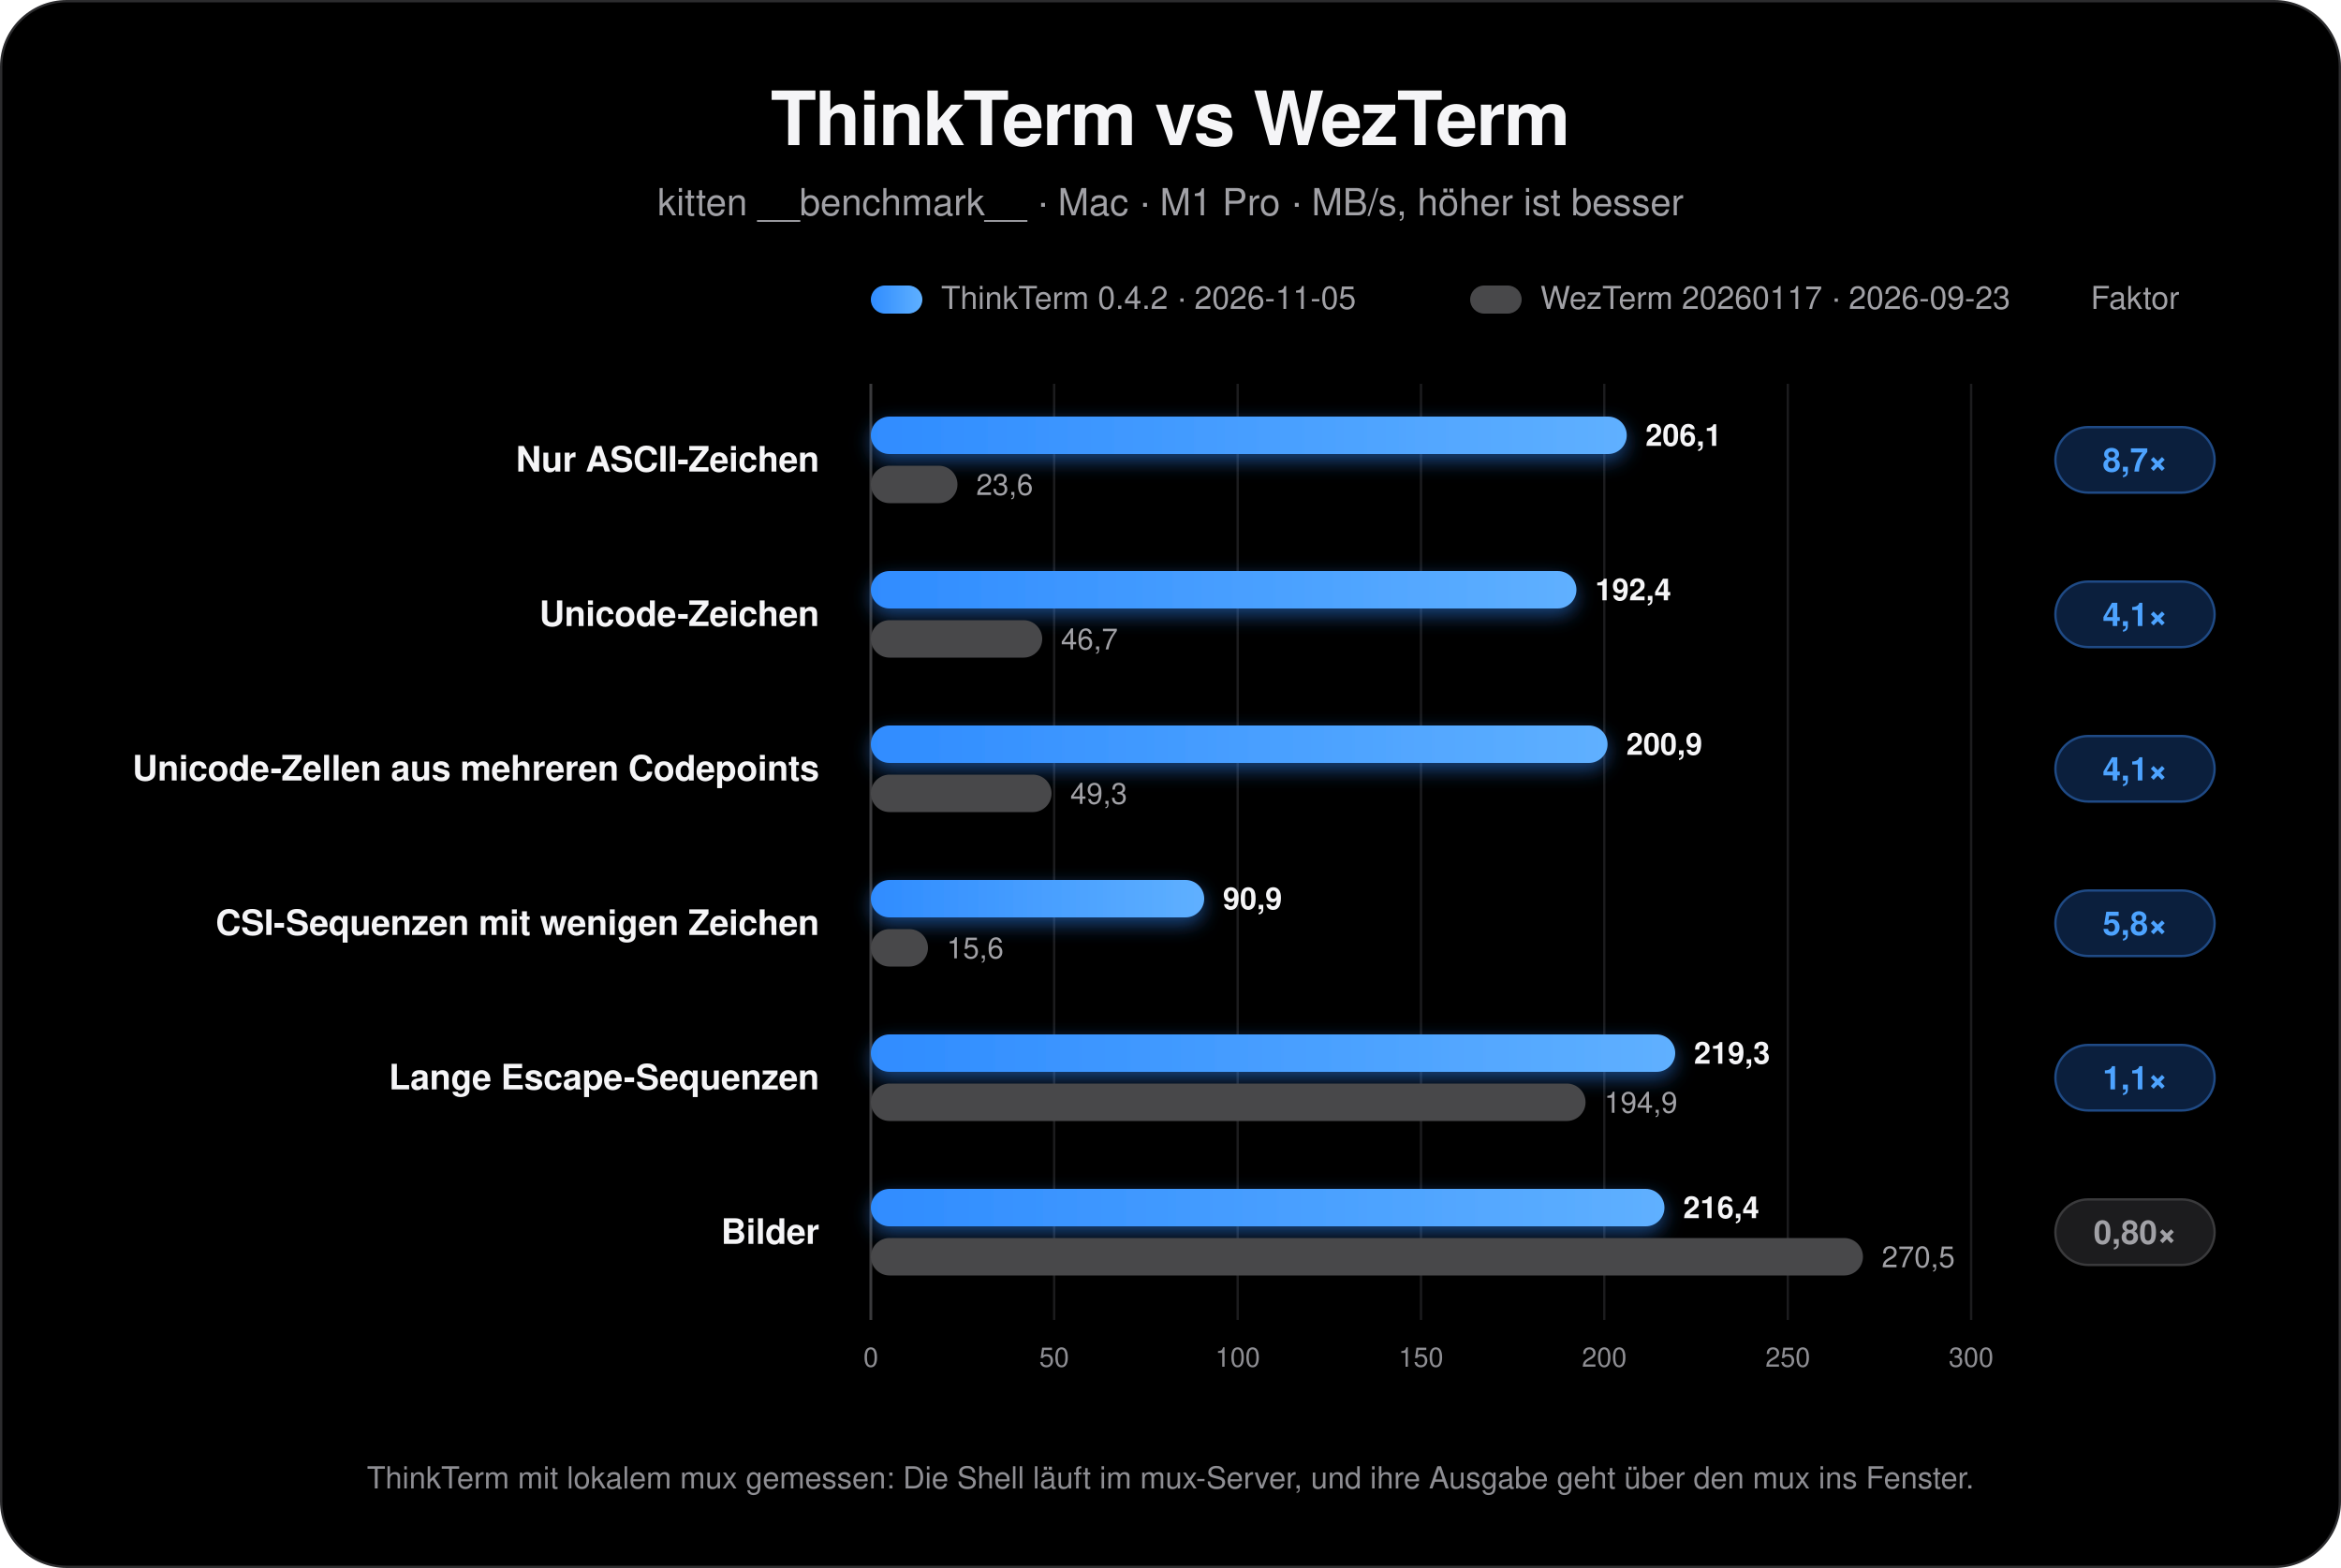
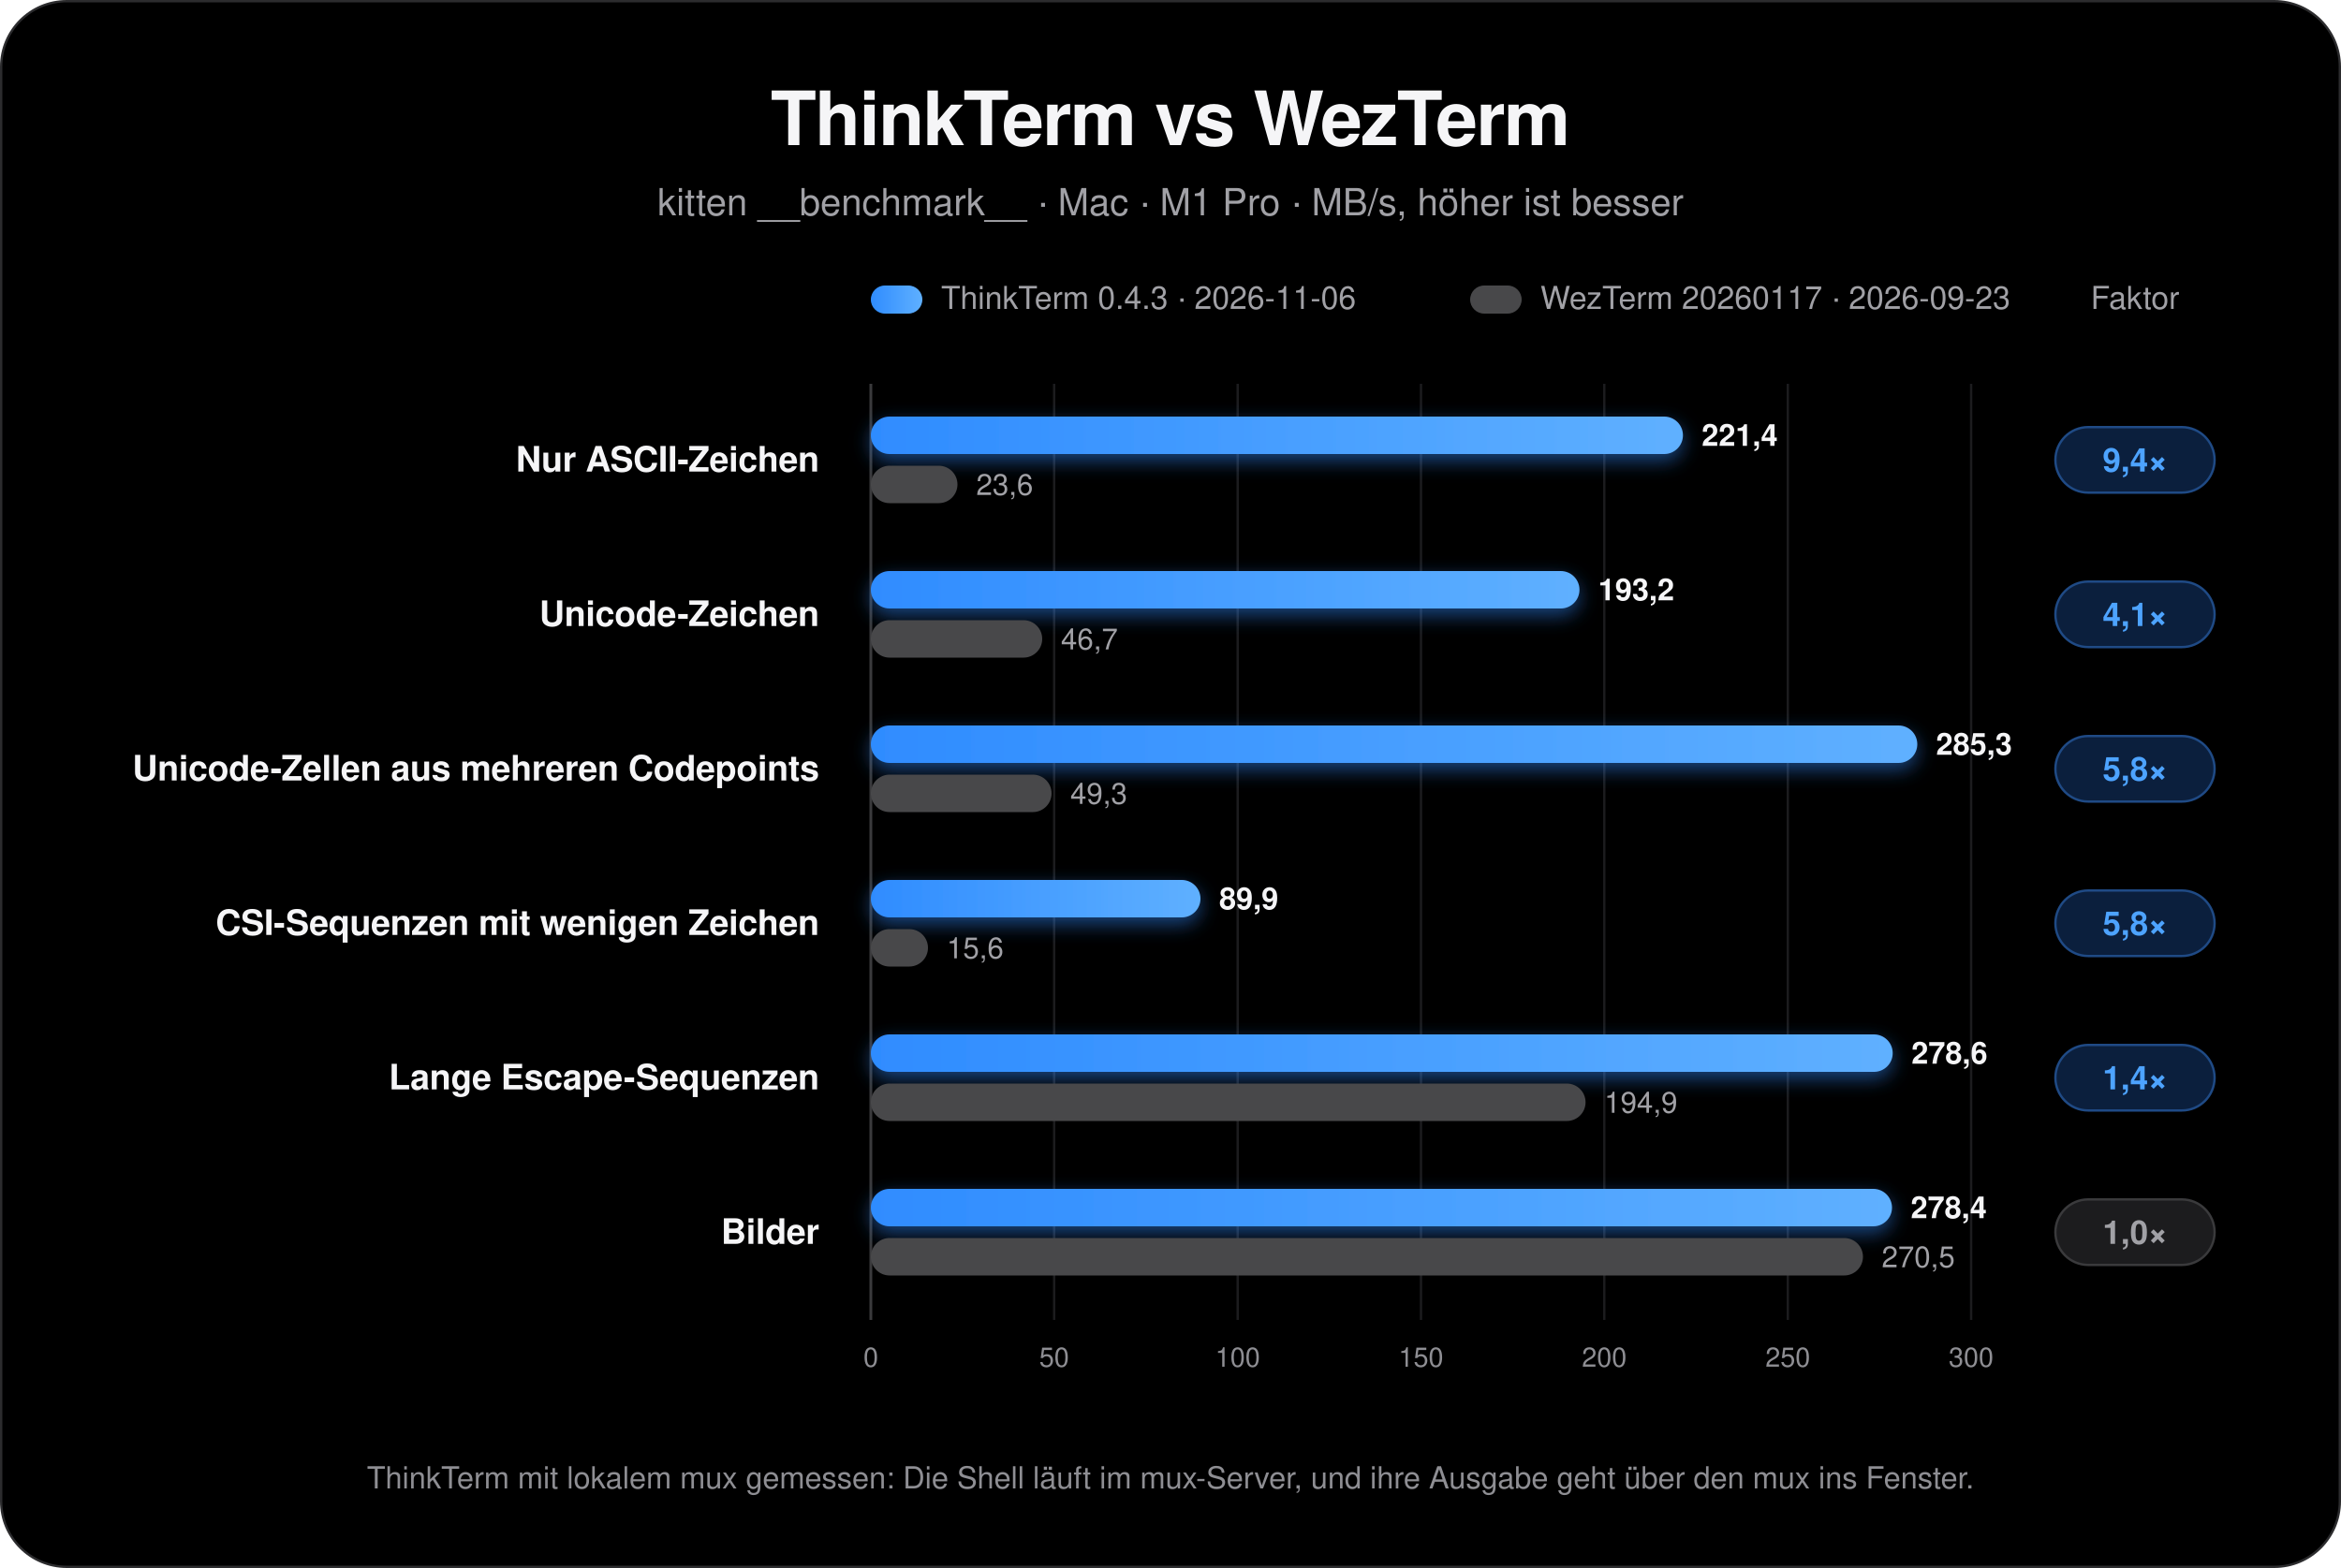
<svg xmlns="http://www.w3.org/2000/svg" viewBox="0 0 1000 670" width="1000" height="670" role="img" aria-labelledby="t d">
  <defs>
    <linearGradient id="ours" x1="0" y1="0" x2="1" y2="0">
      <stop offset="0" stop-color="#2f8cff" />
      <stop offset="1" stop-color="#5fb0ff" />
    </linearGradient>
    <filter id="glow" x="-10%" y="-80%" width="120%" height="300%">
      <feDropShadow dx="0" dy="3" stdDeviation="4" flood-color="#2f8cff" flood-opacity="0.5" />
    </filter>
  </defs>
  <style>
text { font-family: -apple-system, BlinkMacSystemFont, 'SF Pro Display', 'SF Pro Text', 'Segoe UI', 'Helvetica Neue', Helvetica, Arial, sans-serif; fill: #f5f5f7; }
.headline { font-size: 32px; font-weight: 700; letter-spacing: -0.6px; }
.subhead { font-size: 16px; fill: #a1a1a6; }
.label { font-size: 15px; font-weight: 600; letter-spacing: -0.1px; }
.legend { font-size: 13.5px; font-weight: 500; fill: #a1a1a6; }
.val-ours { font-size: 13px; font-weight: 700; }
.val-theirs { font-size: 12.5px; font-weight: 500; fill: #a1a1a6; }
.tick { font-size: 11.5px; fill: #8e8e93; }
.caption { font-size: 13px; font-weight: 500; fill: #8e8e93; }
.grid { stroke: #1c1c1e; stroke-width: 1; }
.axis { stroke: #3a3a3c; stroke-width: 1.2; }
.ours { fill: url(#ours); }
.ours-bar { fill: url(#ours); filter: url(#glow); }
.theirs { fill: #48484a; }
.win { fill: #0b1f3d; stroke: #1f4a85; }
.win-t { font-size: 14px; font-weight: 700; fill: #4da3ff; }
.even { fill: #1c1c1e; stroke: #3a3a3c; }
.even-t { font-size: 14px; font-weight: 700; fill: #a1a1a6; }
</style>
  <rect x="0.5" y="0.5" width="999" height="669" rx="28" fill="#000000" stroke="#2c2c2e" />
  <text x="500" y="62" class="headline" text-anchor="middle">ThinkTerm vs WezTerm</text>
  <text x="500" y="92" class="subhead" text-anchor="middle">kitten __benchmark__ · Mac · M1 Pro · MB/s, höher ist besser</text>
  <rect x="372" y="122" width="22" height="12" rx="6" class="ours" />
-   <text x="402" y="132" class="legend">ThinkTerm 0.4.2 · 2026-11-05</text>
+   <text x="402" y="132" class="legend">ThinkTerm 0.4.3 · 2026-11-06</text>
  <rect x="628" y="122" width="22" height="12" rx="6" class="theirs" />
  <text x="658" y="132" class="legend">WezTerm 20260117 · 2026-09-23</text>
  <text x="912" y="132" class="legend" text-anchor="middle">Faktor</text>
  <line x1="450.3" y1="164" x2="450.3" y2="564" class="grid" />
  <text x="450.3" y="584" class="tick" text-anchor="middle">50</text>
  <line x1="528.7" y1="164" x2="528.7" y2="564" class="grid" />
  <text x="528.7" y="584" class="tick" text-anchor="middle">100</text>
  <line x1="607.0" y1="164" x2="607.0" y2="564" class="grid" />
  <text x="607.0" y="584" class="tick" text-anchor="middle">150</text>
  <line x1="685.3" y1="164" x2="685.3" y2="564" class="grid" />
  <text x="685.3" y="584" class="tick" text-anchor="middle">200</text>
  <line x1="763.7" y1="164" x2="763.7" y2="564" class="grid" />
  <text x="763.7" y="584" class="tick" text-anchor="middle">250</text>
  <line x1="842.0" y1="164" x2="842.0" y2="564" class="grid" />
  <text x="842.0" y="584" class="tick" text-anchor="middle">300</text>
  <line x1="372" y1="164" x2="372" y2="564" class="axis" />
  <text x="372" y="584" class="tick" text-anchor="middle">0</text>
  <text x="350" y="201.5" class="label" text-anchor="end">Nur ASCII-Zeichen</text>
-   <rect x="372" y="178" width="322.9" height="16" rx="8.0" class="ours-bar" />
-   <text x="702.9" y="190.5" class="val-ours">206,1</text>
+   <rect x="372" y="178" width="346.9" height="16" rx="8.0" class="ours-bar" />
+   <text x="726.9" y="190.5" class="val-ours">221,4</text>
  <rect x="372" y="199" width="37.0" height="16" rx="8.0" class="theirs" />
  <text x="417.0" y="211.5" class="val-theirs">23,6</text>
  <rect x="878" y="182.5" width="68" height="28" rx="14" class="win" />
-   <text x="912" y="201.5" class="win-t" text-anchor="middle">8,7×</text>
+   <text x="912" y="201.5" class="win-t" text-anchor="middle">9,4×</text>
  <text x="350" y="267.5" class="label" text-anchor="end">Unicode-Zeichen</text>
-   <rect x="372" y="244" width="301.4" height="16" rx="8.0" class="ours-bar" />
-   <text x="681.4" y="256.5" class="val-ours">192,4</text>
+   <rect x="372" y="244" width="302.7" height="16" rx="8.0" class="ours-bar" />
+   <text x="682.7" y="256.5" class="val-ours">193,2</text>
  <rect x="372" y="265" width="73.2" height="16" rx="8.0" class="theirs" />
  <text x="453.2" y="277.5" class="val-theirs">46,7</text>
  <rect x="878" y="248.5" width="68" height="28" rx="14" class="win" />
  <text x="912" y="267.5" class="win-t" text-anchor="middle">4,1×</text>
  <text x="350" y="333.5" class="label" text-anchor="end">Unicode-Zellen aus mehreren Codepoints</text>
-   <rect x="372" y="310" width="314.7" height="16" rx="8.0" class="ours-bar" />
-   <text x="694.7" y="322.5" class="val-ours">200,9</text>
+   <rect x="372" y="310" width="447.0" height="16" rx="8.0" class="ours-bar" />
+   <text x="827.0" y="322.5" class="val-ours">285,3</text>
  <rect x="372" y="331" width="77.2" height="16" rx="8.0" class="theirs" />
  <text x="457.2" y="343.5" class="val-theirs">49,3</text>
  <rect x="878" y="314.5" width="68" height="28" rx="14" class="win" />
-   <text x="912" y="333.5" class="win-t" text-anchor="middle">4,1×</text>
+   <text x="912" y="333.5" class="win-t" text-anchor="middle">5,8×</text>
  <text x="350" y="399.5" class="label" text-anchor="end">CSI-Sequenzen mit wenigen Zeichen</text>
-   <rect x="372" y="376" width="142.4" height="16" rx="8.0" class="ours-bar" />
-   <text x="522.4" y="388.5" class="val-ours">90,9</text>
+   <rect x="372" y="376" width="140.8" height="16" rx="8.0" class="ours-bar" />
+   <text x="520.8" y="388.5" class="val-ours">89,9</text>
  <rect x="372" y="397" width="24.4" height="16" rx="8.0" class="theirs" />
  <text x="404.4" y="409.5" class="val-theirs">15,6</text>
  <rect x="878" y="380.5" width="68" height="28" rx="14" class="win" />
  <text x="912" y="399.5" class="win-t" text-anchor="middle">5,8×</text>
  <text x="350" y="465.5" class="label" text-anchor="end">Lange Escape-Sequenzen</text>
-   <rect x="372" y="442" width="343.6" height="16" rx="8.0" class="ours-bar" />
-   <text x="723.6" y="454.5" class="val-ours">219,3</text>
+   <rect x="372" y="442" width="436.5" height="16" rx="8.0" class="ours-bar" />
+   <text x="816.5" y="454.5" class="val-ours">278,6</text>
  <rect x="372" y="463" width="305.3" height="16" rx="8.0" class="theirs" />
  <text x="685.3" y="475.5" class="val-theirs">194,9</text>
  <rect x="878" y="446.5" width="68" height="28" rx="14" class="win" />
-   <text x="912" y="465.5" class="win-t" text-anchor="middle">1,1×</text>
+   <text x="912" y="465.5" class="win-t" text-anchor="middle">1,4×</text>
  <text x="350" y="531.5" class="label" text-anchor="end">Bilder</text>
-   <rect x="372" y="508" width="339.0" height="16" rx="8.0" class="ours-bar" />
-   <text x="719.0" y="520.5" class="val-ours">216,4</text>
+   <rect x="372" y="508" width="436.2" height="16" rx="8.0" class="ours-bar" />
+   <text x="816.2" y="520.5" class="val-ours">278,4</text>
  <rect x="372" y="529" width="423.8" height="16" rx="8.0" class="theirs" />
  <text x="803.8" y="541.5" class="val-theirs">270,5</text>
  <rect x="878" y="512.5" width="68" height="28" rx="14" class="even" />
-   <text x="912" y="531.5" class="even-t" text-anchor="middle">0,80×</text>
+   <text x="912" y="531.5" class="even-t" text-anchor="middle">1,0×</text>
  <text x="500" y="636" class="caption" text-anchor="middle">ThinkTerm mit lokalem mux gemessen: Die Shell läuft im mux-Server, und ihre Ausgabe geht über den mux ins Fenster.</text>
</svg>
